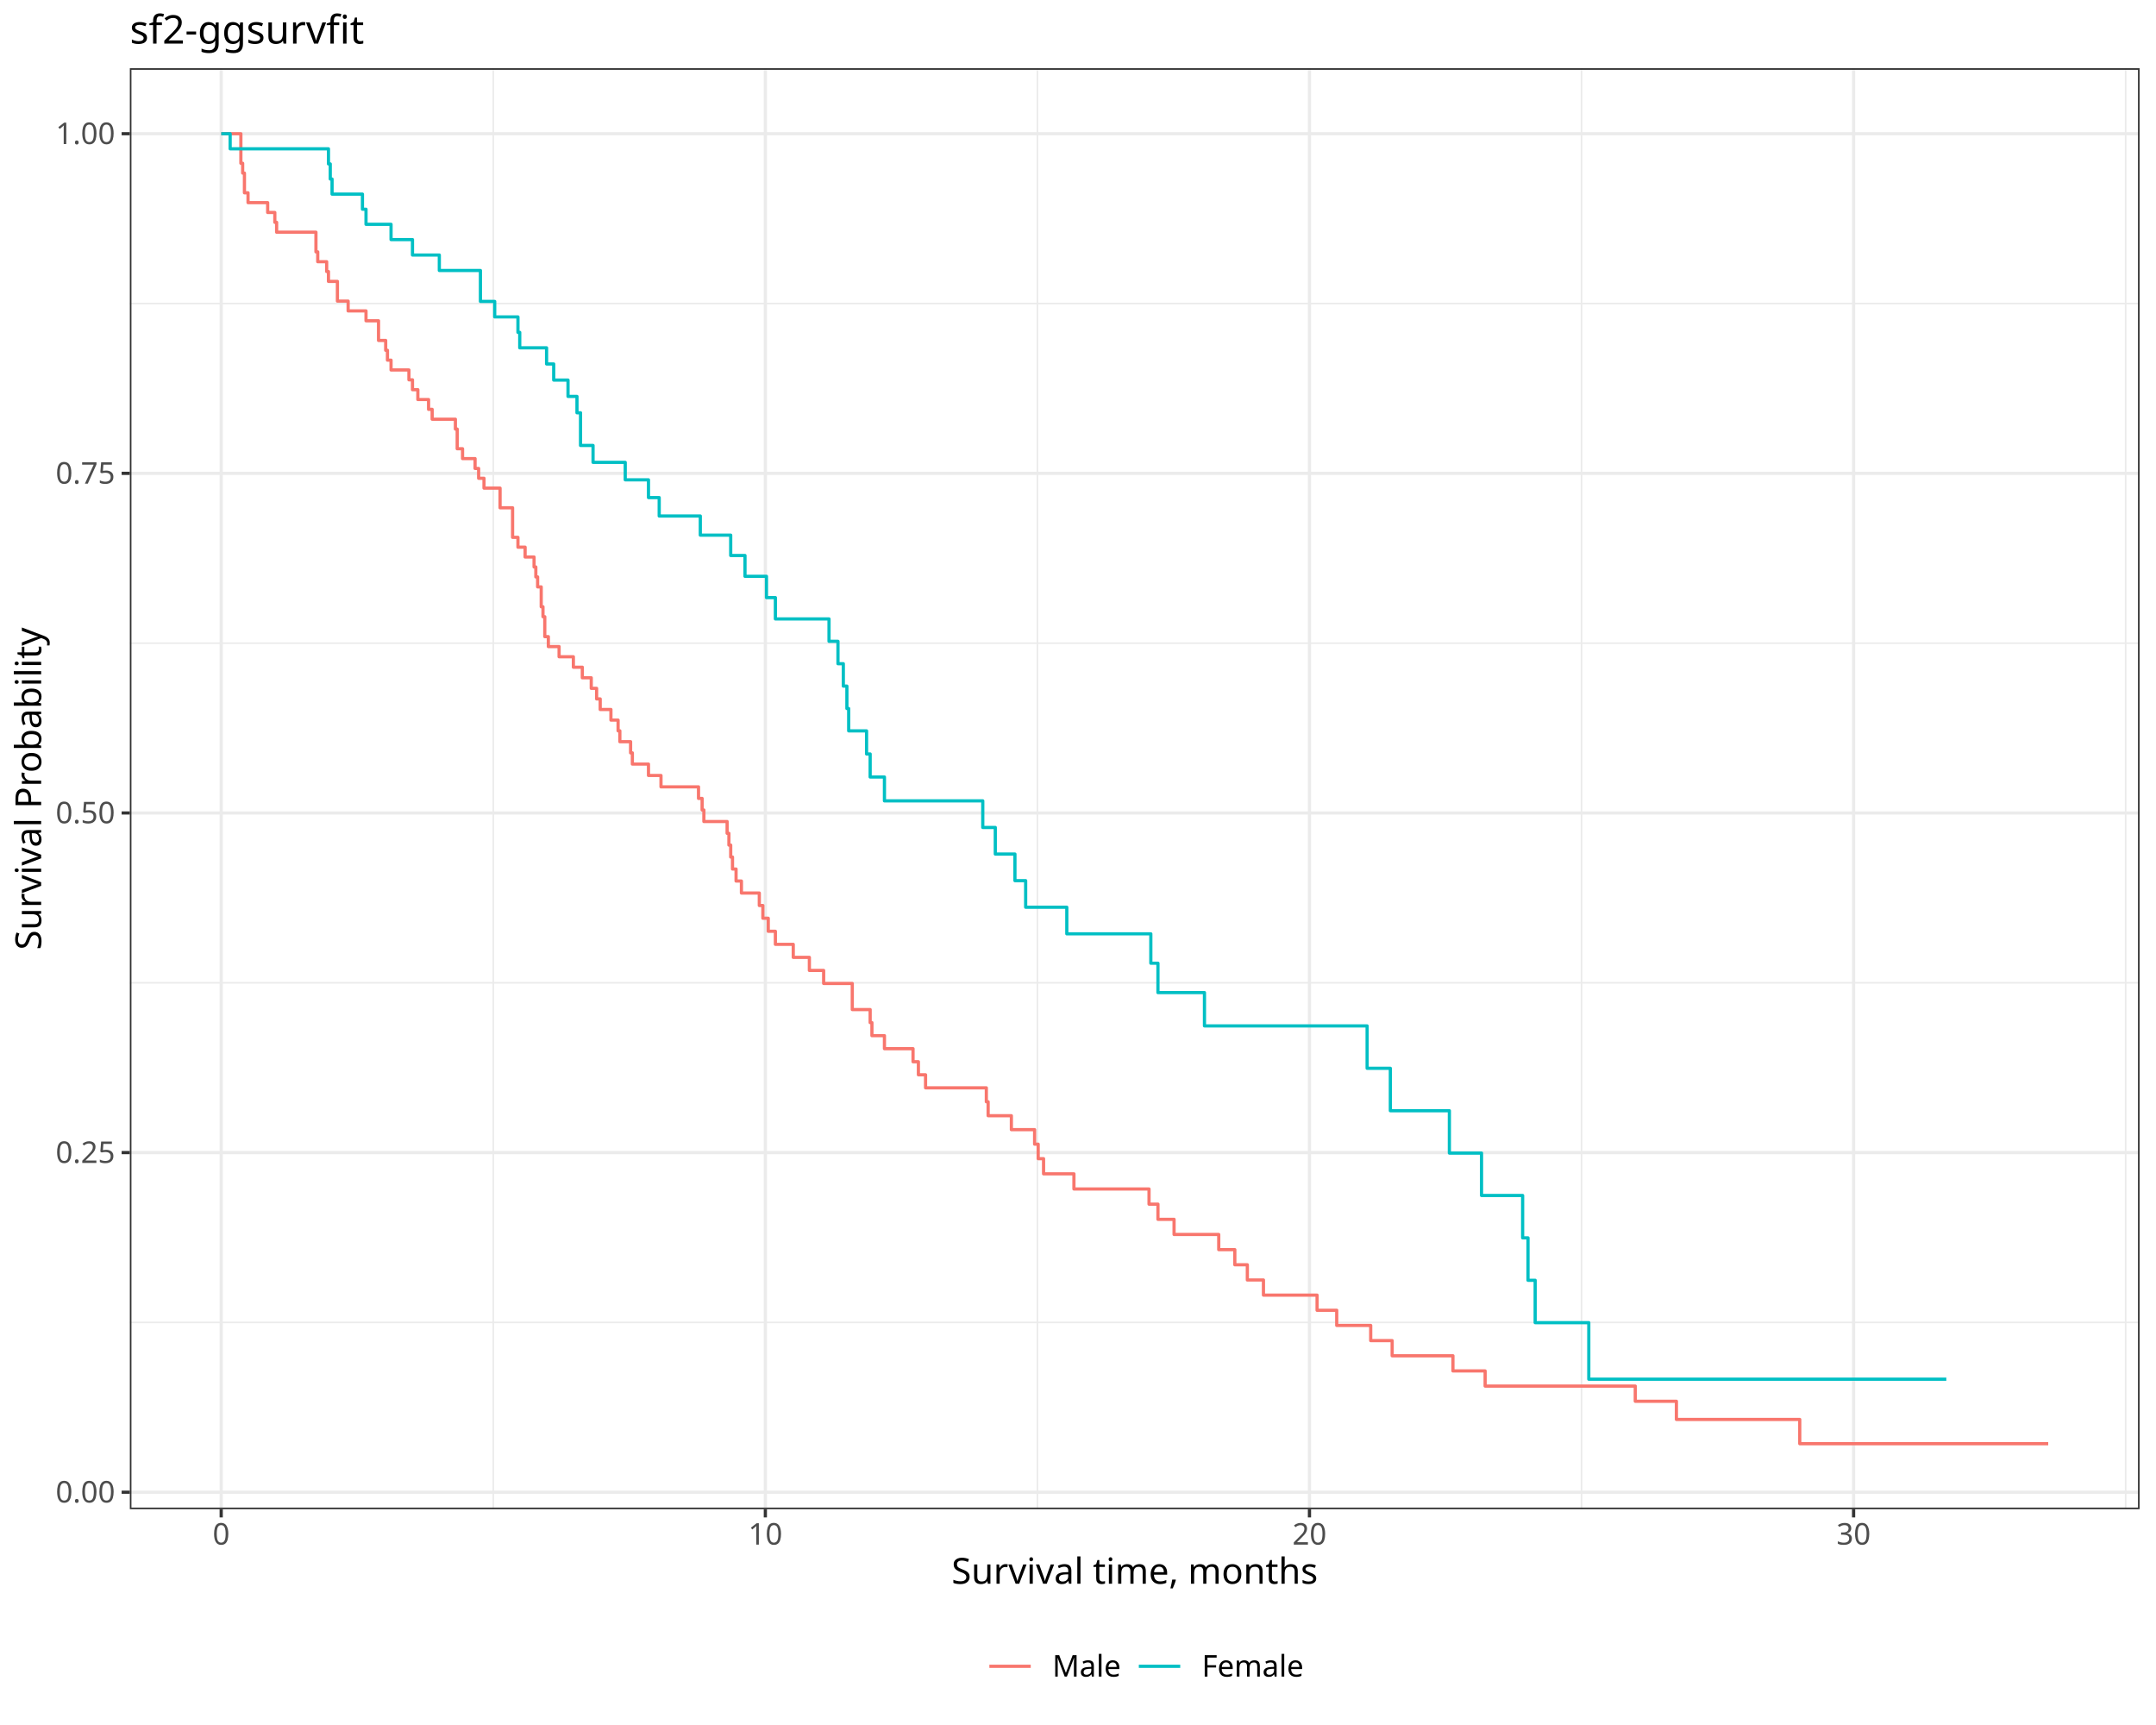
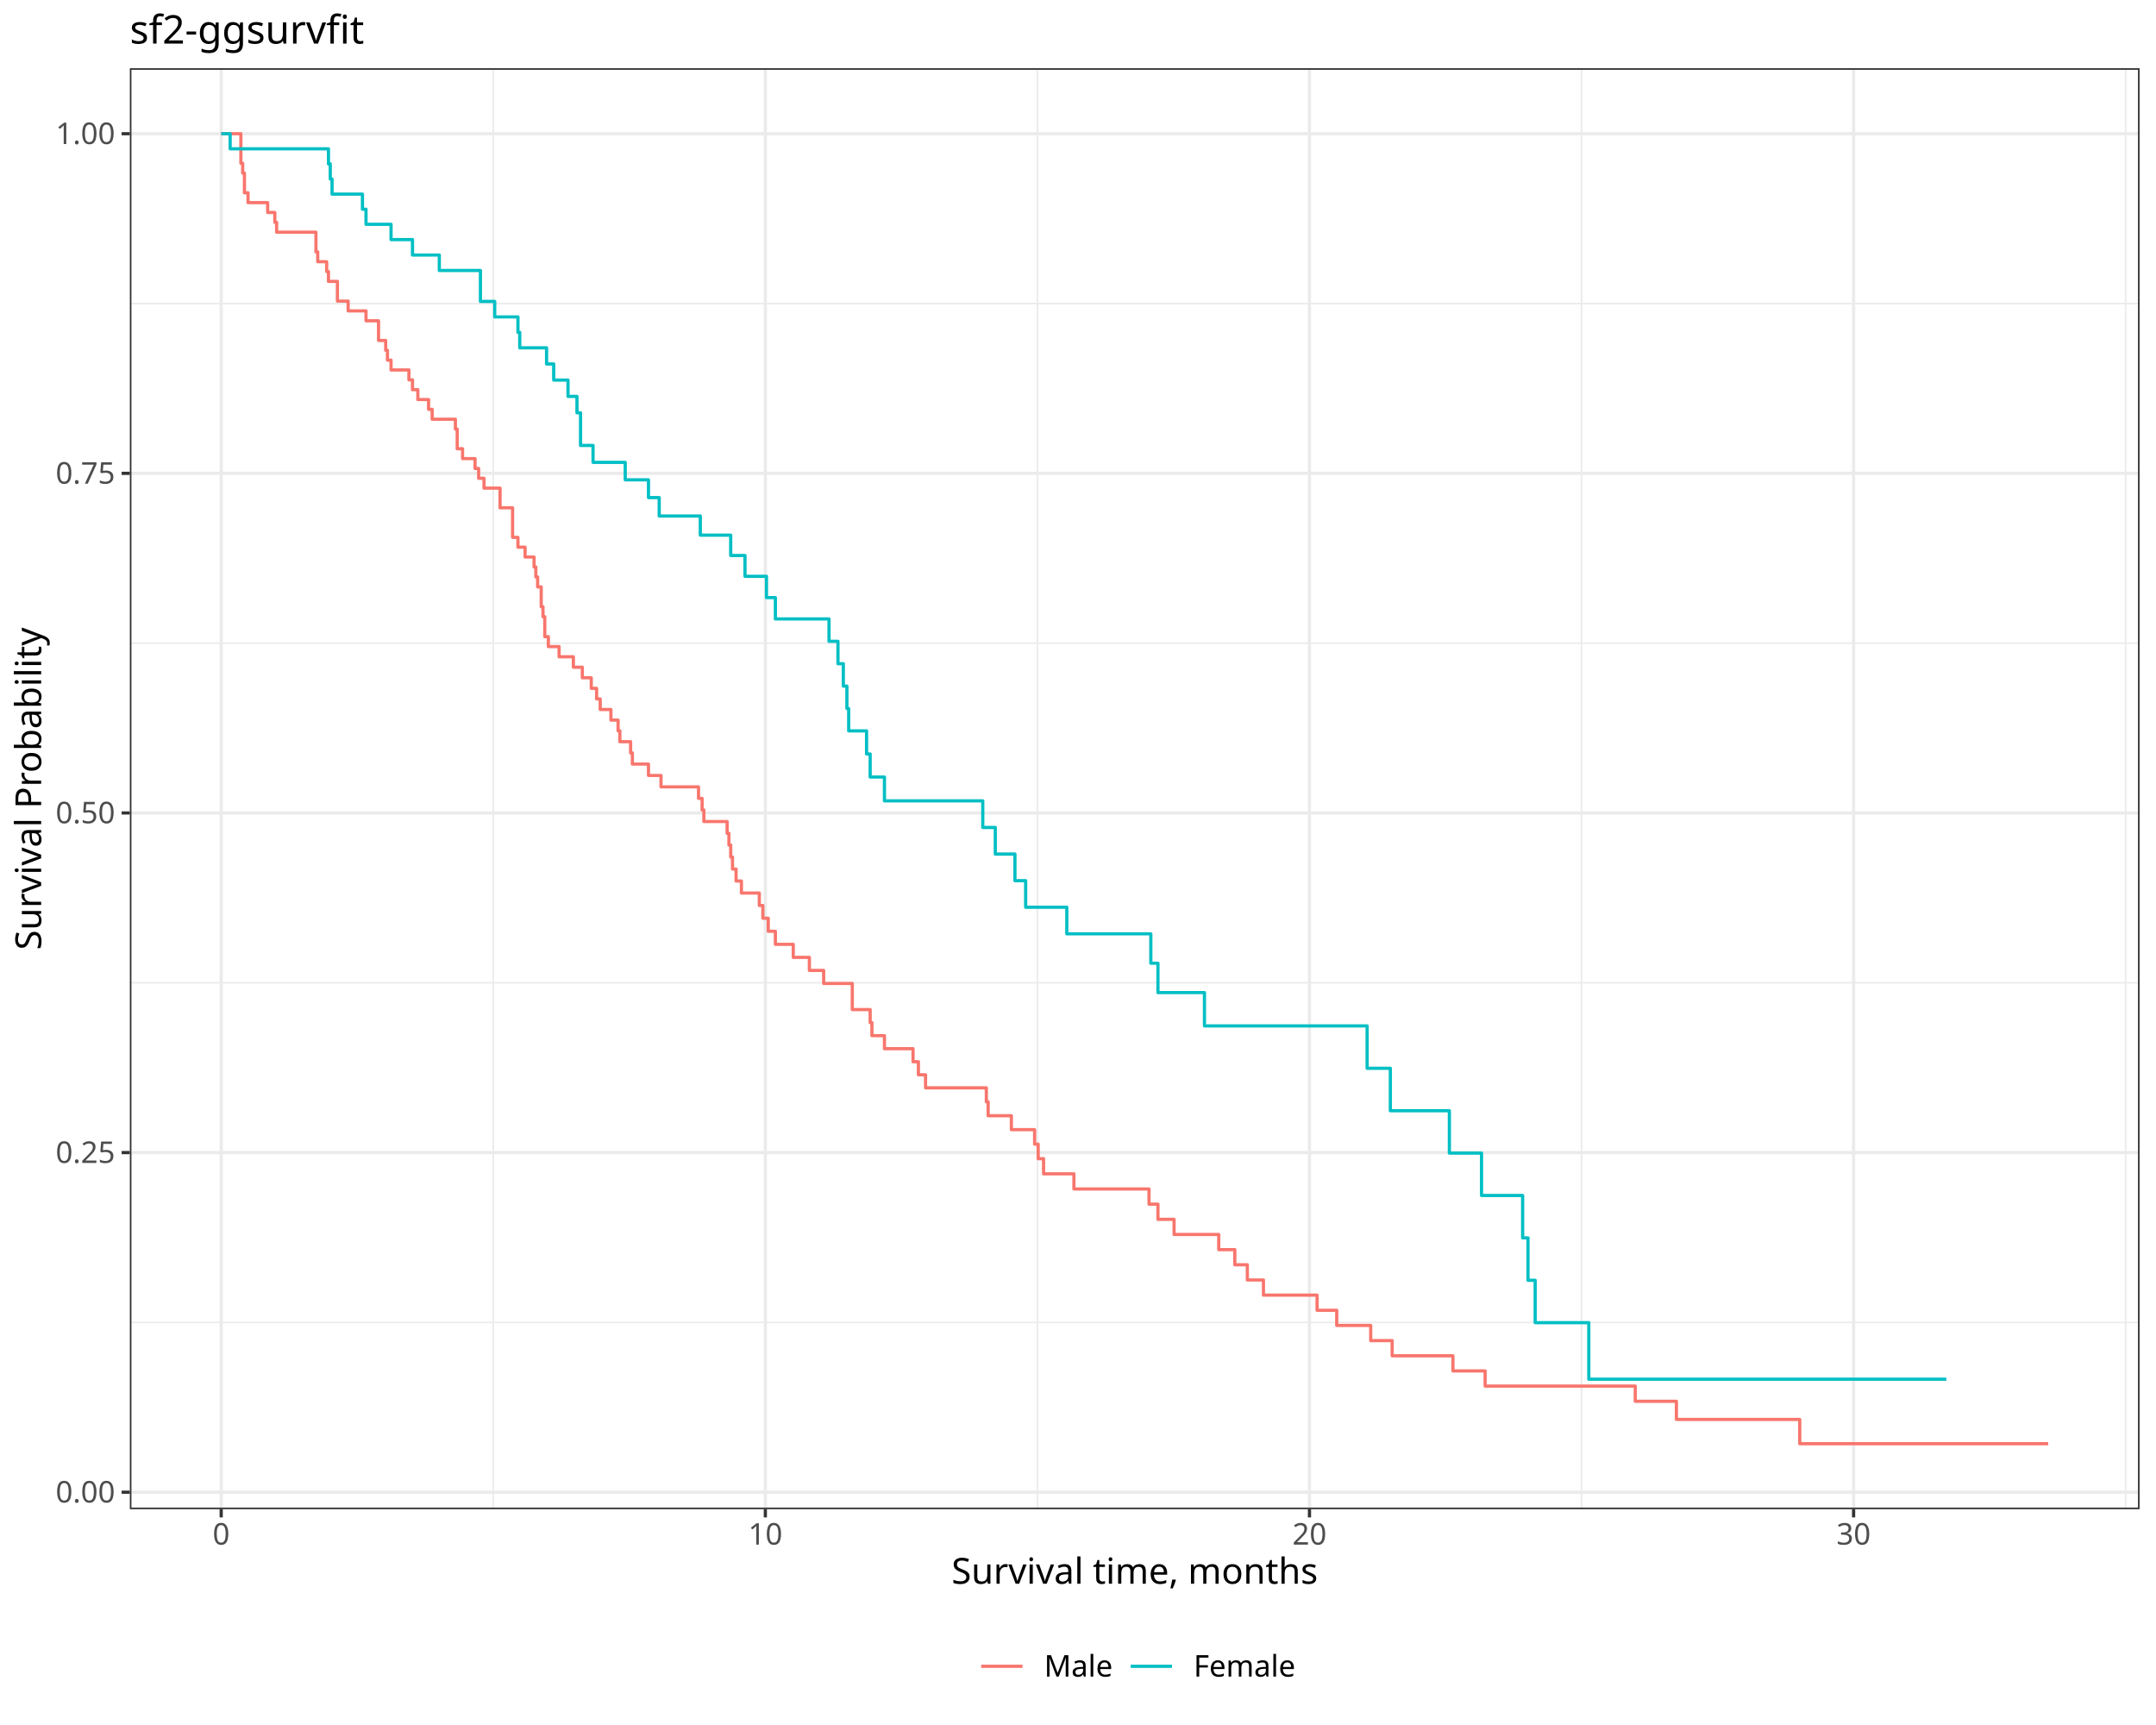
<svg xmlns="http://www.w3.org/2000/svg" class="svglite" data-engine-version="2.0" width="720.00pt" height="576.00pt" viewBox="0 0 720.00 576.00">
  <defs>
    <style type="text/css">
    .svglite line, .svglite polyline, .svglite polygon, .svglite path, .svglite rect, .svglite circle {
      fill: none;
      stroke: #000000;
      stroke-linecap: round;
      stroke-linejoin: round;
      stroke-miterlimit: 10.00;
    }
  </style>
  </defs>
  <rect width="100%" height="100%" style="stroke: none; fill: #FFFFFF;" />
  <defs>
    <clipPath id="cpMC4wMHw3MjAuMDB8MC4wMHw1NzYuMDA=">
      <rect x="0.00" y="0.00" width="720.00" height="576.00" />
    </clipPath>
  </defs>
  <g clip-path="url(#cpMC4wMHw3MjAuMDB8MC4wMHw1NzYuMDA=)">
    <rect x="0.00" y="0.00" width="720.00" height="576.00" style="stroke-width: 1.07; stroke: #FFFFFF; fill: #FFFFFF;" />
  </g>
  <defs>
    <clipPath id="cpNDMuMzZ8NzE0LjUyfDIyLjc4fDUwMy45NA==">
      <rect x="43.36" y="22.78" width="671.16" height="481.16" />
    </clipPath>
  </defs>
  <g clip-path="url(#cpNDMuMzZ8NzE0LjUyfDIyLjc4fDUwMy45NA==)">
    <rect x="43.36" y="22.78" width="671.16" height="481.16" style="stroke-width: 1.07; stroke: none; fill: #FFFFFF;" />
    <polyline points="43.36,441.57 714.52,441.57 " style="stroke-width: 0.53; stroke: #EBEBEB; stroke-linecap: butt;" />
    <polyline points="43.36,328.17 714.52,328.17 " style="stroke-width: 0.53; stroke: #EBEBEB; stroke-linecap: butt;" />
    <polyline points="43.36,214.76 714.52,214.76 " style="stroke-width: 0.53; stroke: #EBEBEB; stroke-linecap: butt;" />
    <polyline points="43.36,101.36 714.52,101.36 " style="stroke-width: 0.53; stroke: #EBEBEB; stroke-linecap: butt;" />
    <polyline points="164.73,503.94 164.73,22.78 " style="stroke-width: 0.53; stroke: #EBEBEB; stroke-linecap: butt;" />
    <polyline points="346.44,503.94 346.44,22.78 " style="stroke-width: 0.53; stroke: #EBEBEB; stroke-linecap: butt;" />
    <polyline points="528.16,503.94 528.16,22.78 " style="stroke-width: 0.53; stroke: #EBEBEB; stroke-linecap: butt;" />
    <polyline points="709.87,503.94 709.87,22.78 " style="stroke-width: 0.53; stroke: #EBEBEB; stroke-linecap: butt;" />
    <polyline points="43.36,498.27 714.52,498.27 " style="stroke-width: 1.07; stroke: #EBEBEB; stroke-linecap: butt;" />
    <polyline points="43.36,384.87 714.52,384.87 " style="stroke-width: 1.07; stroke: #EBEBEB; stroke-linecap: butt;" />
    <polyline points="43.36,271.46 714.52,271.46 " style="stroke-width: 1.07; stroke: #EBEBEB; stroke-linecap: butt;" />
    <polyline points="43.36,158.06 714.52,158.06 " style="stroke-width: 1.07; stroke: #EBEBEB; stroke-linecap: butt;" />
    <polyline points="43.36,44.65 714.52,44.65 " style="stroke-width: 1.07; stroke: #EBEBEB; stroke-linecap: butt;" />
    <polyline points="73.87,503.94 73.87,22.78 " style="stroke-width: 1.07; stroke: #EBEBEB; stroke-linecap: butt;" />
    <polyline points="255.59,503.94 255.59,22.78 " style="stroke-width: 1.07; stroke: #EBEBEB; stroke-linecap: butt;" />
    <polyline points="437.30,503.94 437.30,22.78 " style="stroke-width: 1.07; stroke: #EBEBEB; stroke-linecap: butt;" />
    <polyline points="619.01,503.94 619.01,22.78 " style="stroke-width: 1.07; stroke: #EBEBEB; stroke-linecap: butt;" />
    <polyline points="73.87,44.65 80.44,44.65 80.44,54.52 81.04,54.52 81.04,57.80 81.63,57.80 81.63,64.38 82.83,64.38 82.83,67.66 89.39,67.66 89.39,70.95 91.78,70.95 91.78,74.24 92.38,74.24 92.38,77.53 105.51,77.53 105.51,84.10 106.11,84.10 106.11,87.39 109.09,87.39 109.09,90.67 109.69,90.67 109.69,93.96 112.68,93.96 112.68,100.54 116.26,100.54 116.26,103.82 122.23,103.82 122.23,107.11 126.41,107.11 126.41,113.68 128.80,113.68 128.80,116.97 129.39,116.97 129.39,120.26 130.59,120.26 130.59,123.54 136.56,123.54 136.56,126.83 137.75,126.83 137.75,130.12 139.54,130.12 139.54,133.41 143.12,133.41 143.12,136.69 144.32,136.69 144.32,139.98 152.08,139.98 152.08,143.27 152.68,143.27 152.68,149.84 154.47,149.84 154.47,153.13 158.65,153.13 158.65,156.42 159.84,156.42 159.84,159.70 161.63,159.70 161.63,162.99 167.00,162.99 167.00,169.56 171.18,169.56 171.18,179.43 172.97,179.43 172.97,182.71 175.36,182.71 175.36,186.00 177.75,186.00 177.75,186.00 178.35,186.00 178.35,189.32 178.94,189.32 178.94,192.64 179.54,192.64 179.54,195.97 180.74,195.97 180.74,202.61 181.33,202.61 181.33,205.93 181.93,205.93 181.93,212.58 183.12,212.58 183.12,215.90 184.32,215.90 184.32,215.90 186.11,215.90 186.11,215.90 186.71,215.90 186.71,219.30 187.90,219.30 187.90,219.30 190.88,219.30 190.88,219.30 191.48,219.30 191.48,222.79 194.47,222.79 194.47,226.32 197.45,226.32 197.45,229.85 199.24,229.85 199.24,233.38 200.44,233.38 200.44,236.91 204.02,236.91 204.02,240.45 205.81,240.45 205.81,240.45 206.41,240.45 206.41,244.03 207.00,244.03 207.00,247.66 208.20,247.66 208.20,247.66 210.59,247.66 210.59,251.40 211.18,251.40 211.18,255.14 215.36,255.14 215.36,255.14 216.56,255.14 216.56,258.94 220.74,258.94 220.74,262.74 228.50,262.74 228.50,262.74 233.27,262.74 233.27,266.60 234.47,266.60 234.47,270.46 235.06,270.46 235.06,274.32 240.44,274.32 240.44,274.32 242.82,274.32 242.82,278.25 243.42,278.25 243.42,282.18 244.02,282.18 244.02,286.18 244.62,286.18 244.62,290.18 245.81,290.18 245.81,294.19 247.60,294.19 247.60,298.19 248.20,298.19 248.20,298.19 252.97,298.19 252.97,298.19 253.57,298.19 253.57,302.36 254.76,302.36 254.76,306.61 256.56,306.61 256.56,310.97 258.94,310.97 258.94,315.33 264.91,315.33 264.91,319.68 270.29,319.68 270.29,324.04 275.06,324.04 275.06,328.39 284.62,328.39 284.62,337.11 290.59,337.11 290.59,341.46 291.18,341.46 291.18,345.82 295.36,345.82 295.36,350.17 304.91,350.17 304.91,354.53 306.70,354.53 306.70,358.89 309.09,358.89 309.09,363.24 315.06,363.24 315.06,363.24 320.44,363.24 320.44,363.24 329.39,363.24 329.39,367.90 329.99,367.90 329.99,372.55 337.75,372.55 337.75,377.21 338.94,377.21 338.94,377.21 345.51,377.21 345.51,382.05 346.70,382.05 346.70,386.90 347.30,386.90 347.30,386.90 348.50,386.90 348.50,391.96 358.64,391.96 358.64,397.02 383.72,397.02 383.72,402.08 386.70,402.08 386.70,407.15 392.08,407.15 392.08,412.21 407.00,412.21 407.00,417.27 412.37,417.27 412.37,422.33 416.55,422.33 416.55,427.40 421.93,427.40 421.93,432.46 439.84,432.46 439.84,437.52 446.40,437.52 446.40,442.58 457.75,442.58 457.75,447.65 464.91,447.65 464.91,452.71 485.21,452.71 485.21,457.77 495.96,457.77 495.96,462.83 546.10,462.83 546.10,467.90 555.06,467.90 555.06,467.90 559.84,467.90 559.84,473.97 575.36,473.97 575.36,473.97 601.03,473.97 601.03,482.07 676.85,482.07 676.85,482.07 684.01,482.07 684.01,482.07 " style="stroke-width: 1.07; stroke: #F8766D; stroke-linecap: butt;" />
    <polyline points="73.87,44.65 76.86,44.65 76.86,49.69 109.69,49.69 109.69,54.73 110.29,54.73 110.29,59.78 110.89,59.78 110.89,64.82 121.04,64.82 121.04,69.86 122.23,69.86 122.23,74.90 128.80,74.90 128.80,74.90 130.59,74.90 130.59,80.00 136.56,80.00 136.56,80.00 137.75,80.00 137.75,85.16 146.71,85.16 146.71,90.32 160.44,90.32 160.44,100.65 165.21,100.65 165.21,105.82 172.97,105.82 172.97,110.98 173.57,110.98 173.57,116.14 177.15,116.14 177.15,116.14 178.35,116.14 178.35,116.14 179.54,116.14 179.54,116.14 182.53,116.14 182.53,121.53 184.91,121.53 184.91,126.91 188.50,126.91 188.50,126.91 189.69,126.91 189.69,132.37 192.68,132.37 192.68,137.83 193.87,137.83 193.87,148.75 194.47,148.75 194.47,148.75 195.06,148.75 195.06,148.75 198.05,148.75 198.05,154.39 199.84,154.39 199.84,154.39 207.60,154.39 207.60,154.39 208.80,154.39 208.80,160.22 214.17,160.22 214.17,160.22 216.56,160.22 216.56,166.15 217.15,166.15 217.15,166.15 218.94,166.15 218.94,166.15 220.14,166.15 220.14,172.30 224.32,172.30 224.32,172.30 232.68,172.30 232.68,172.30 233.87,172.30 233.87,178.69 234.47,178.69 234.47,178.69 236.26,178.69 236.26,178.69 238.65,178.69 238.65,178.69 244.02,178.69 244.02,185.49 248.20,185.49 248.20,185.49 248.79,185.49 248.79,192.44 250.59,192.44 250.59,192.44 255.96,192.44 255.96,199.55 258.94,199.55 258.94,206.67 261.93,206.67 261.93,206.67 272.08,206.67 272.08,206.67 276.85,206.67 276.85,214.14 279.84,214.14 279.84,221.62 281.63,221.62 281.63,229.10 282.82,229.10 282.82,236.58 283.42,236.58 283.42,244.05 286.41,244.05 286.41,244.05 289.39,244.05 289.39,251.76 290.59,251.76 290.59,259.46 291.18,259.46 291.18,259.46 295.36,259.46 295.36,267.42 298.35,267.42 298.35,267.42 301.93,267.42 301.93,267.42 303.12,267.42 303.12,267.42 328.20,267.42 328.20,276.30 332.38,276.30 332.38,285.18 338.94,285.18 338.94,294.06 342.52,294.06 342.52,302.94 356.26,302.94 356.26,311.82 378.94,311.82 378.94,311.82 384.32,311.82 384.32,321.63 386.70,321.63 386.70,331.44 389.69,331.44 389.69,331.44 398.05,331.44 398.05,331.44 402.23,331.44 402.23,342.56 402.82,342.56 402.82,342.56 407.60,342.56 407.60,342.56 424.91,342.56 424.91,342.56 456.55,342.56 456.55,356.72 464.31,356.72 464.31,370.88 484.02,370.88 484.02,385.03 494.76,385.03 494.76,399.19 508.49,399.19 508.49,413.34 510.28,413.34 510.28,427.50 512.67,427.50 512.67,441.65 515.66,441.65 515.66,441.65 530.58,441.65 530.58,460.53 564.01,460.53 564.01,460.53 649.98,460.53 649.98,460.53 " style="stroke-width: 1.07; stroke: #00BFC4; stroke-linecap: butt;" />
    <rect x="43.36" y="22.78" width="671.16" height="481.16" style="stroke-width: 1.07; stroke: #333333;" />
  </g>
  <g clip-path="url(#cpMC4wMHw3MjAuMDB8MC4wMHw1NzYuMDA=)">
    <text x="38.43" y="501.71" text-anchor="end" style="font-size: 10.00px; fill: #4D4D4D; font-family: sans;" textLength="19.46px" lengthAdjust="spacingAndGlyphs">0.00</text>
    <text x="38.43" y="388.31" text-anchor="end" style="font-size: 10.00px; fill: #4D4D4D; font-family: sans;" textLength="19.46px" lengthAdjust="spacingAndGlyphs">0.25</text>
    <text x="38.43" y="274.90" text-anchor="end" style="font-size: 10.00px; fill: #4D4D4D; font-family: sans;" textLength="19.46px" lengthAdjust="spacingAndGlyphs">0.50</text>
    <text x="38.43" y="161.50" text-anchor="end" style="font-size: 10.00px; fill: #4D4D4D; font-family: sans;" textLength="19.46px" lengthAdjust="spacingAndGlyphs">0.75</text>
    <text x="38.43" y="48.10" text-anchor="end" style="font-size: 10.00px; fill: #4D4D4D; font-family: sans;" textLength="19.46px" lengthAdjust="spacingAndGlyphs">1.00</text>
    <polyline points="40.62,498.27 43.36,498.27 " style="stroke-width: 1.07; stroke: #333333; stroke-linecap: butt;" />
    <polyline points="40.62,384.87 43.36,384.87 " style="stroke-width: 1.07; stroke: #333333; stroke-linecap: butt;" />
    <polyline points="40.62,271.46 43.36,271.46 " style="stroke-width: 1.07; stroke: #333333; stroke-linecap: butt;" />
    <polyline points="40.62,158.06 43.36,158.06 " style="stroke-width: 1.07; stroke: #333333; stroke-linecap: butt;" />
    <polyline points="40.62,44.65 43.36,44.65 " style="stroke-width: 1.07; stroke: #333333; stroke-linecap: butt;" />
    <polyline points="73.87,506.68 73.87,503.94 " style="stroke-width: 1.07; stroke: #333333; stroke-linecap: butt;" />
    <polyline points="255.59,506.68 255.59,503.94 " style="stroke-width: 1.07; stroke: #333333; stroke-linecap: butt;" />
    <polyline points="437.30,506.68 437.30,503.94 " style="stroke-width: 1.07; stroke: #333333; stroke-linecap: butt;" />
    <polyline points="619.01,506.68 619.01,503.94 " style="stroke-width: 1.07; stroke: #333333; stroke-linecap: butt;" />
    <text x="73.87" y="515.76" text-anchor="middle" style="font-size: 10.00px; fill: #4D4D4D; font-family: sans;" textLength="5.56px" lengthAdjust="spacingAndGlyphs">0</text>
    <text x="255.59" y="515.76" text-anchor="middle" style="font-size: 10.00px; fill: #4D4D4D; font-family: sans;" textLength="11.12px" lengthAdjust="spacingAndGlyphs">10</text>
    <text x="437.30" y="515.76" text-anchor="middle" style="font-size: 10.00px; fill: #4D4D4D; font-family: sans;" textLength="11.12px" lengthAdjust="spacingAndGlyphs">20</text>
    <text x="619.01" y="515.76" text-anchor="middle" style="font-size: 10.00px; fill: #4D4D4D; font-family: sans;" textLength="11.12px" lengthAdjust="spacingAndGlyphs">30</text>
    <text x="378.94" y="528.83" text-anchor="middle" style="font-size: 12.00px; font-family: sans;" textLength="114.72px" lengthAdjust="spacingAndGlyphs">Survival time, months</text>
    <text transform="translate(13.74,263.36) rotate(-90)" text-anchor="middle" style="font-size: 12.00px; font-family: sans;" textLength="102.05px" lengthAdjust="spacingAndGlyphs">Survival Probability</text>
-     <rect x="317.71" y="542.28" width="122.46" height="28.24" style="stroke-width: 1.07; stroke: none; fill: #FFFFFF;" />
-     <rect x="328.67" y="547.76" width="17.28" height="17.28" style="stroke-width: 1.07; stroke: none; fill: #FFFFFF;" />
-     <line x1="330.40" y1="556.40" x2="344.22" y2="556.40" style="stroke-width: 1.07; stroke: #F8766D; stroke-linecap: butt;" />
-     <rect x="378.59" y="547.76" width="17.28" height="17.28" style="stroke-width: 1.07; stroke: none; fill: #FFFFFF;" />
-     <line x1="380.31" y1="556.40" x2="394.14" y2="556.40" style="stroke-width: 1.07; stroke: #00BFC4; stroke-linecap: butt;" />
-     <text x="351.43" y="559.84" style="font-size: 10.00px; font-family: sans;" textLength="21.68px" lengthAdjust="spacingAndGlyphs">Male</text>
-     <text x="401.35" y="559.84" style="font-size: 10.00px; font-family: sans;" textLength="33.35px" lengthAdjust="spacingAndGlyphs">Female</text>
+     <rect x="320.45" y="542.28" width="116.98" height="28.24" style="stroke-width: 1.07; stroke: none; fill: #FFFFFF;" />
+     <rect x="325.93" y="547.76" width="17.28" height="17.28" style="stroke-width: 1.07; stroke: none; fill: #FFFFFF;" />
+     <line x1="327.66" y1="556.40" x2="341.48" y2="556.40" style="stroke-width: 1.07; stroke: #F8766D; stroke-linecap: butt;" />
+     <rect x="375.85" y="547.76" width="17.28" height="17.28" style="stroke-width: 1.07; stroke: none; fill: #FFFFFF;" />
+     <line x1="377.58" y1="556.40" x2="391.40" y2="556.40" style="stroke-width: 1.07; stroke: #00BFC4; stroke-linecap: butt;" />
+     <text x="348.69" y="559.84" style="font-size: 10.00px; font-family: sans;" textLength="21.68px" lengthAdjust="spacingAndGlyphs">Male</text>
+     <text x="398.61" y="559.84" style="font-size: 10.00px; font-family: sans;" textLength="33.35px" lengthAdjust="spacingAndGlyphs">Female</text>
    <text x="43.36" y="14.56" style="font-size: 13.20px; font-family: sans;" textLength="71.91px" lengthAdjust="spacingAndGlyphs">sf2-ggsurvfit</text>
  </g>
</svg>
